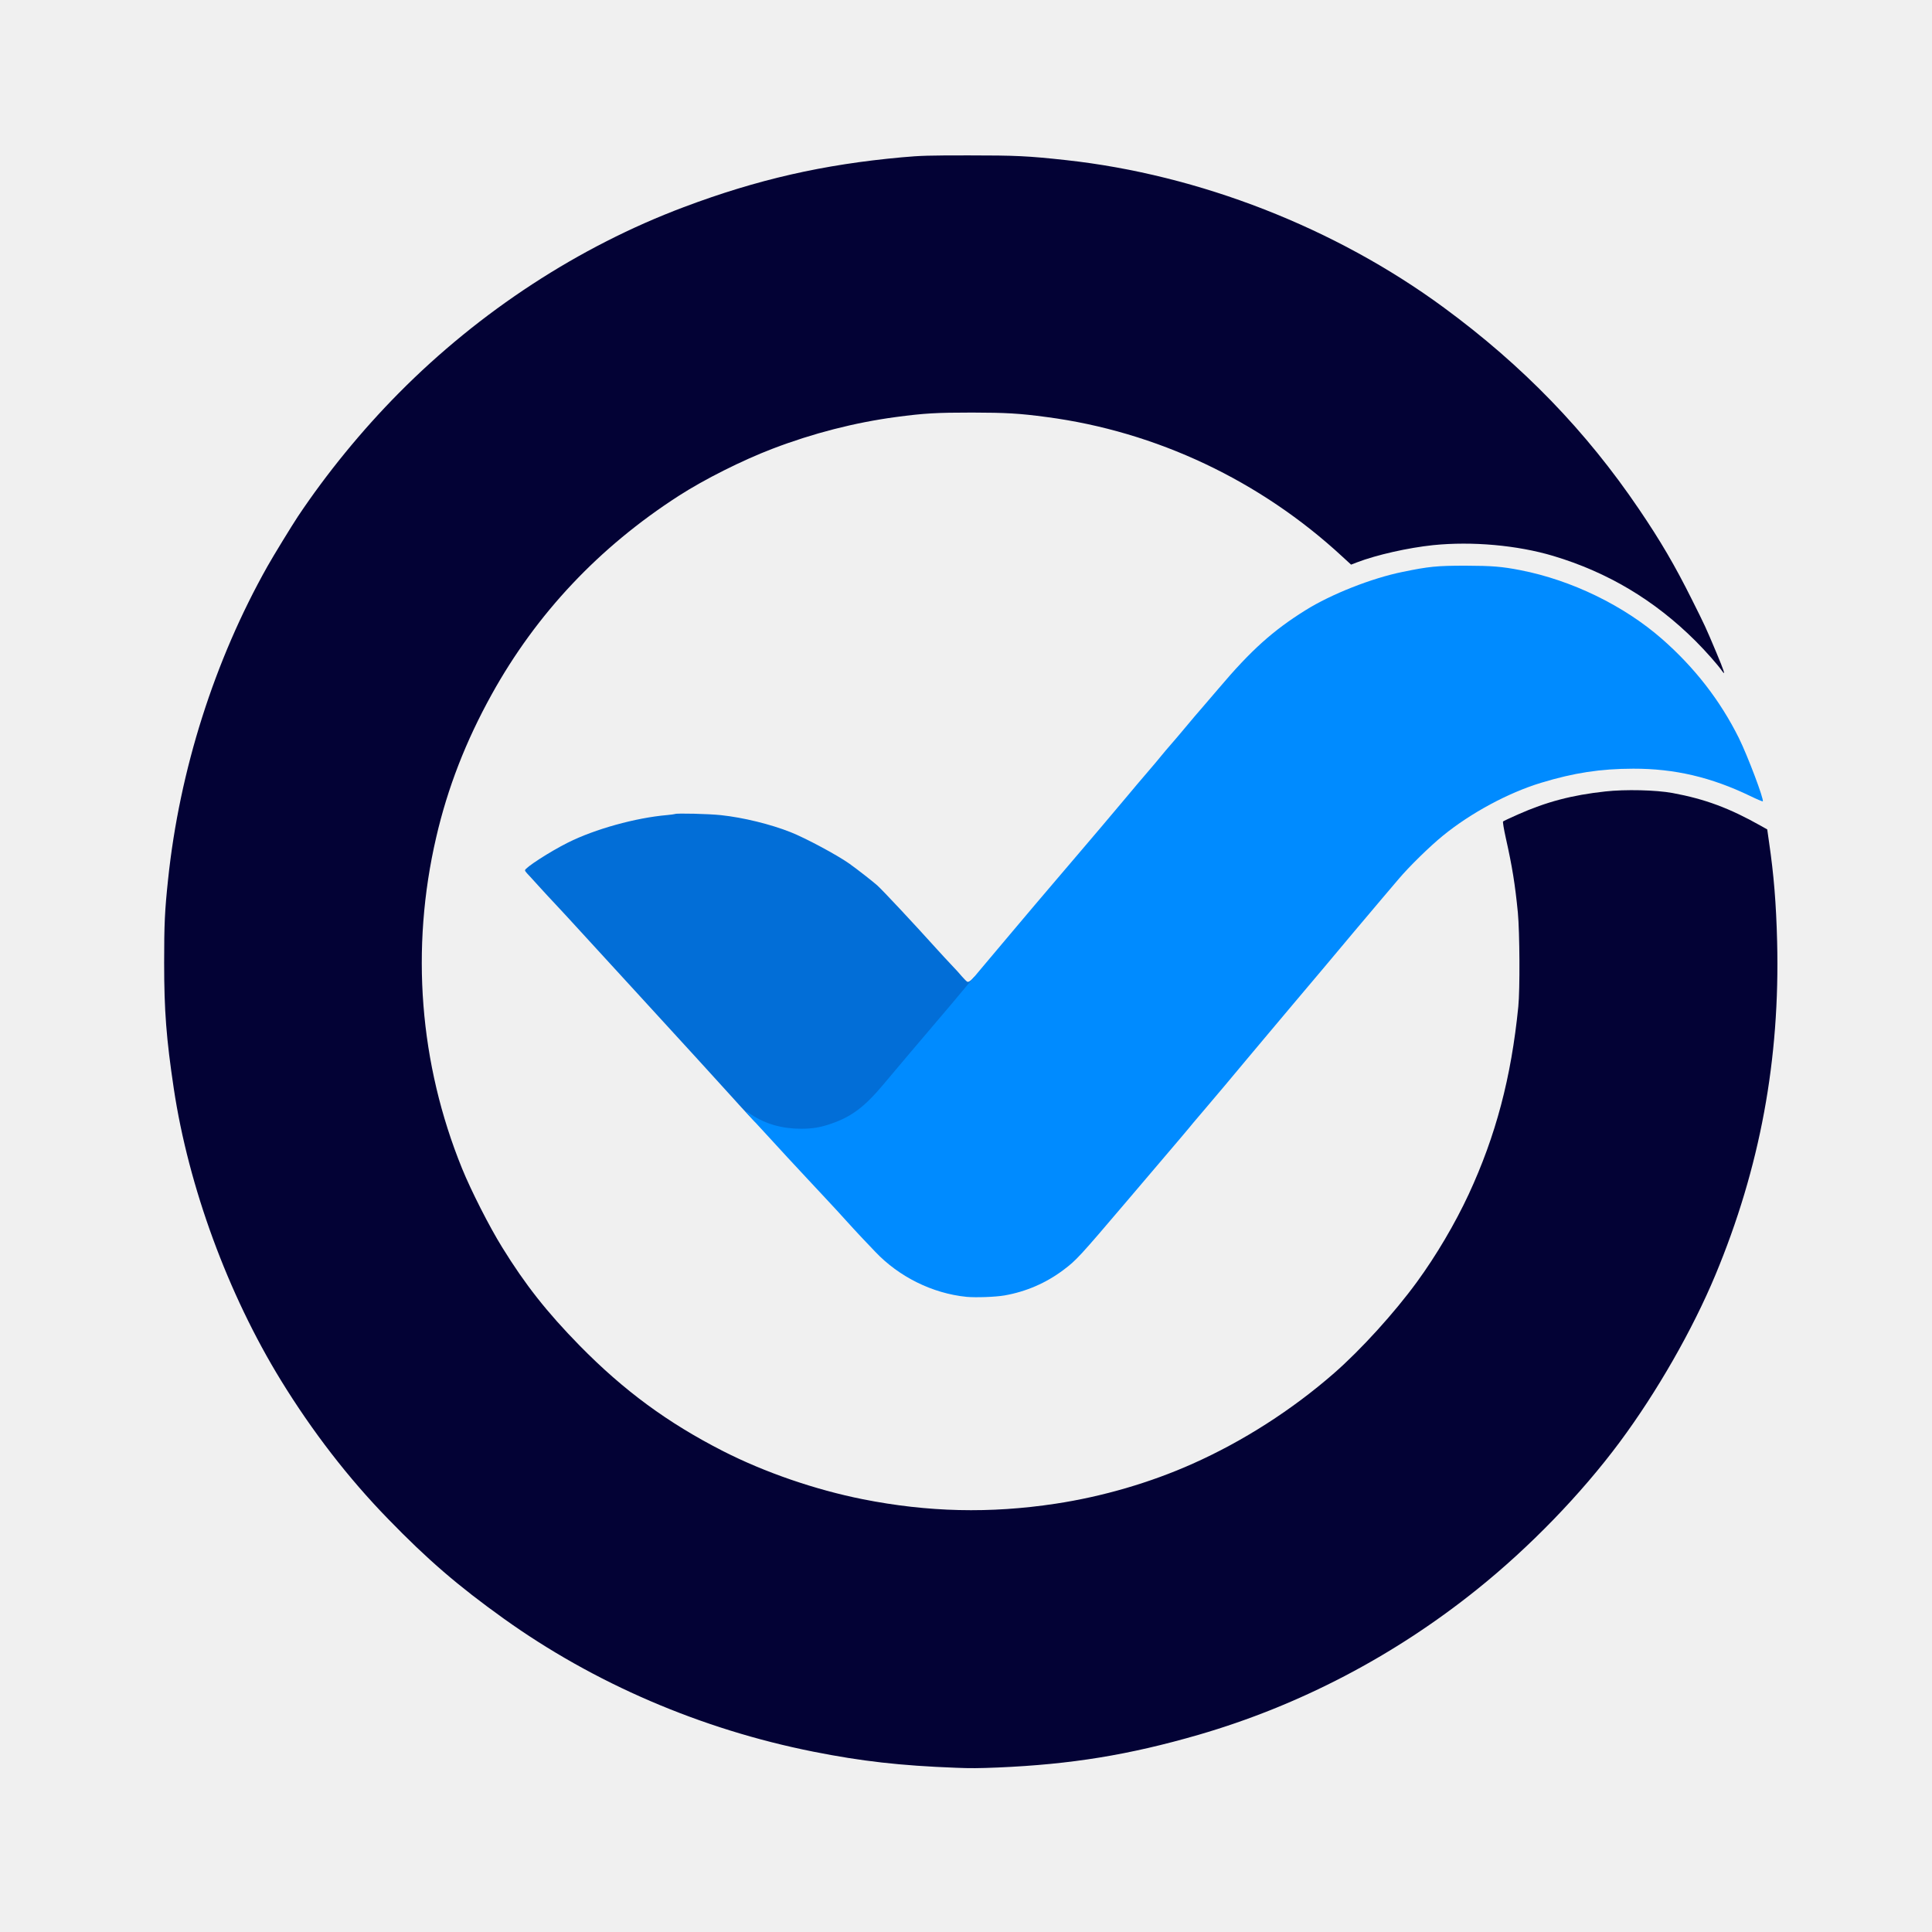
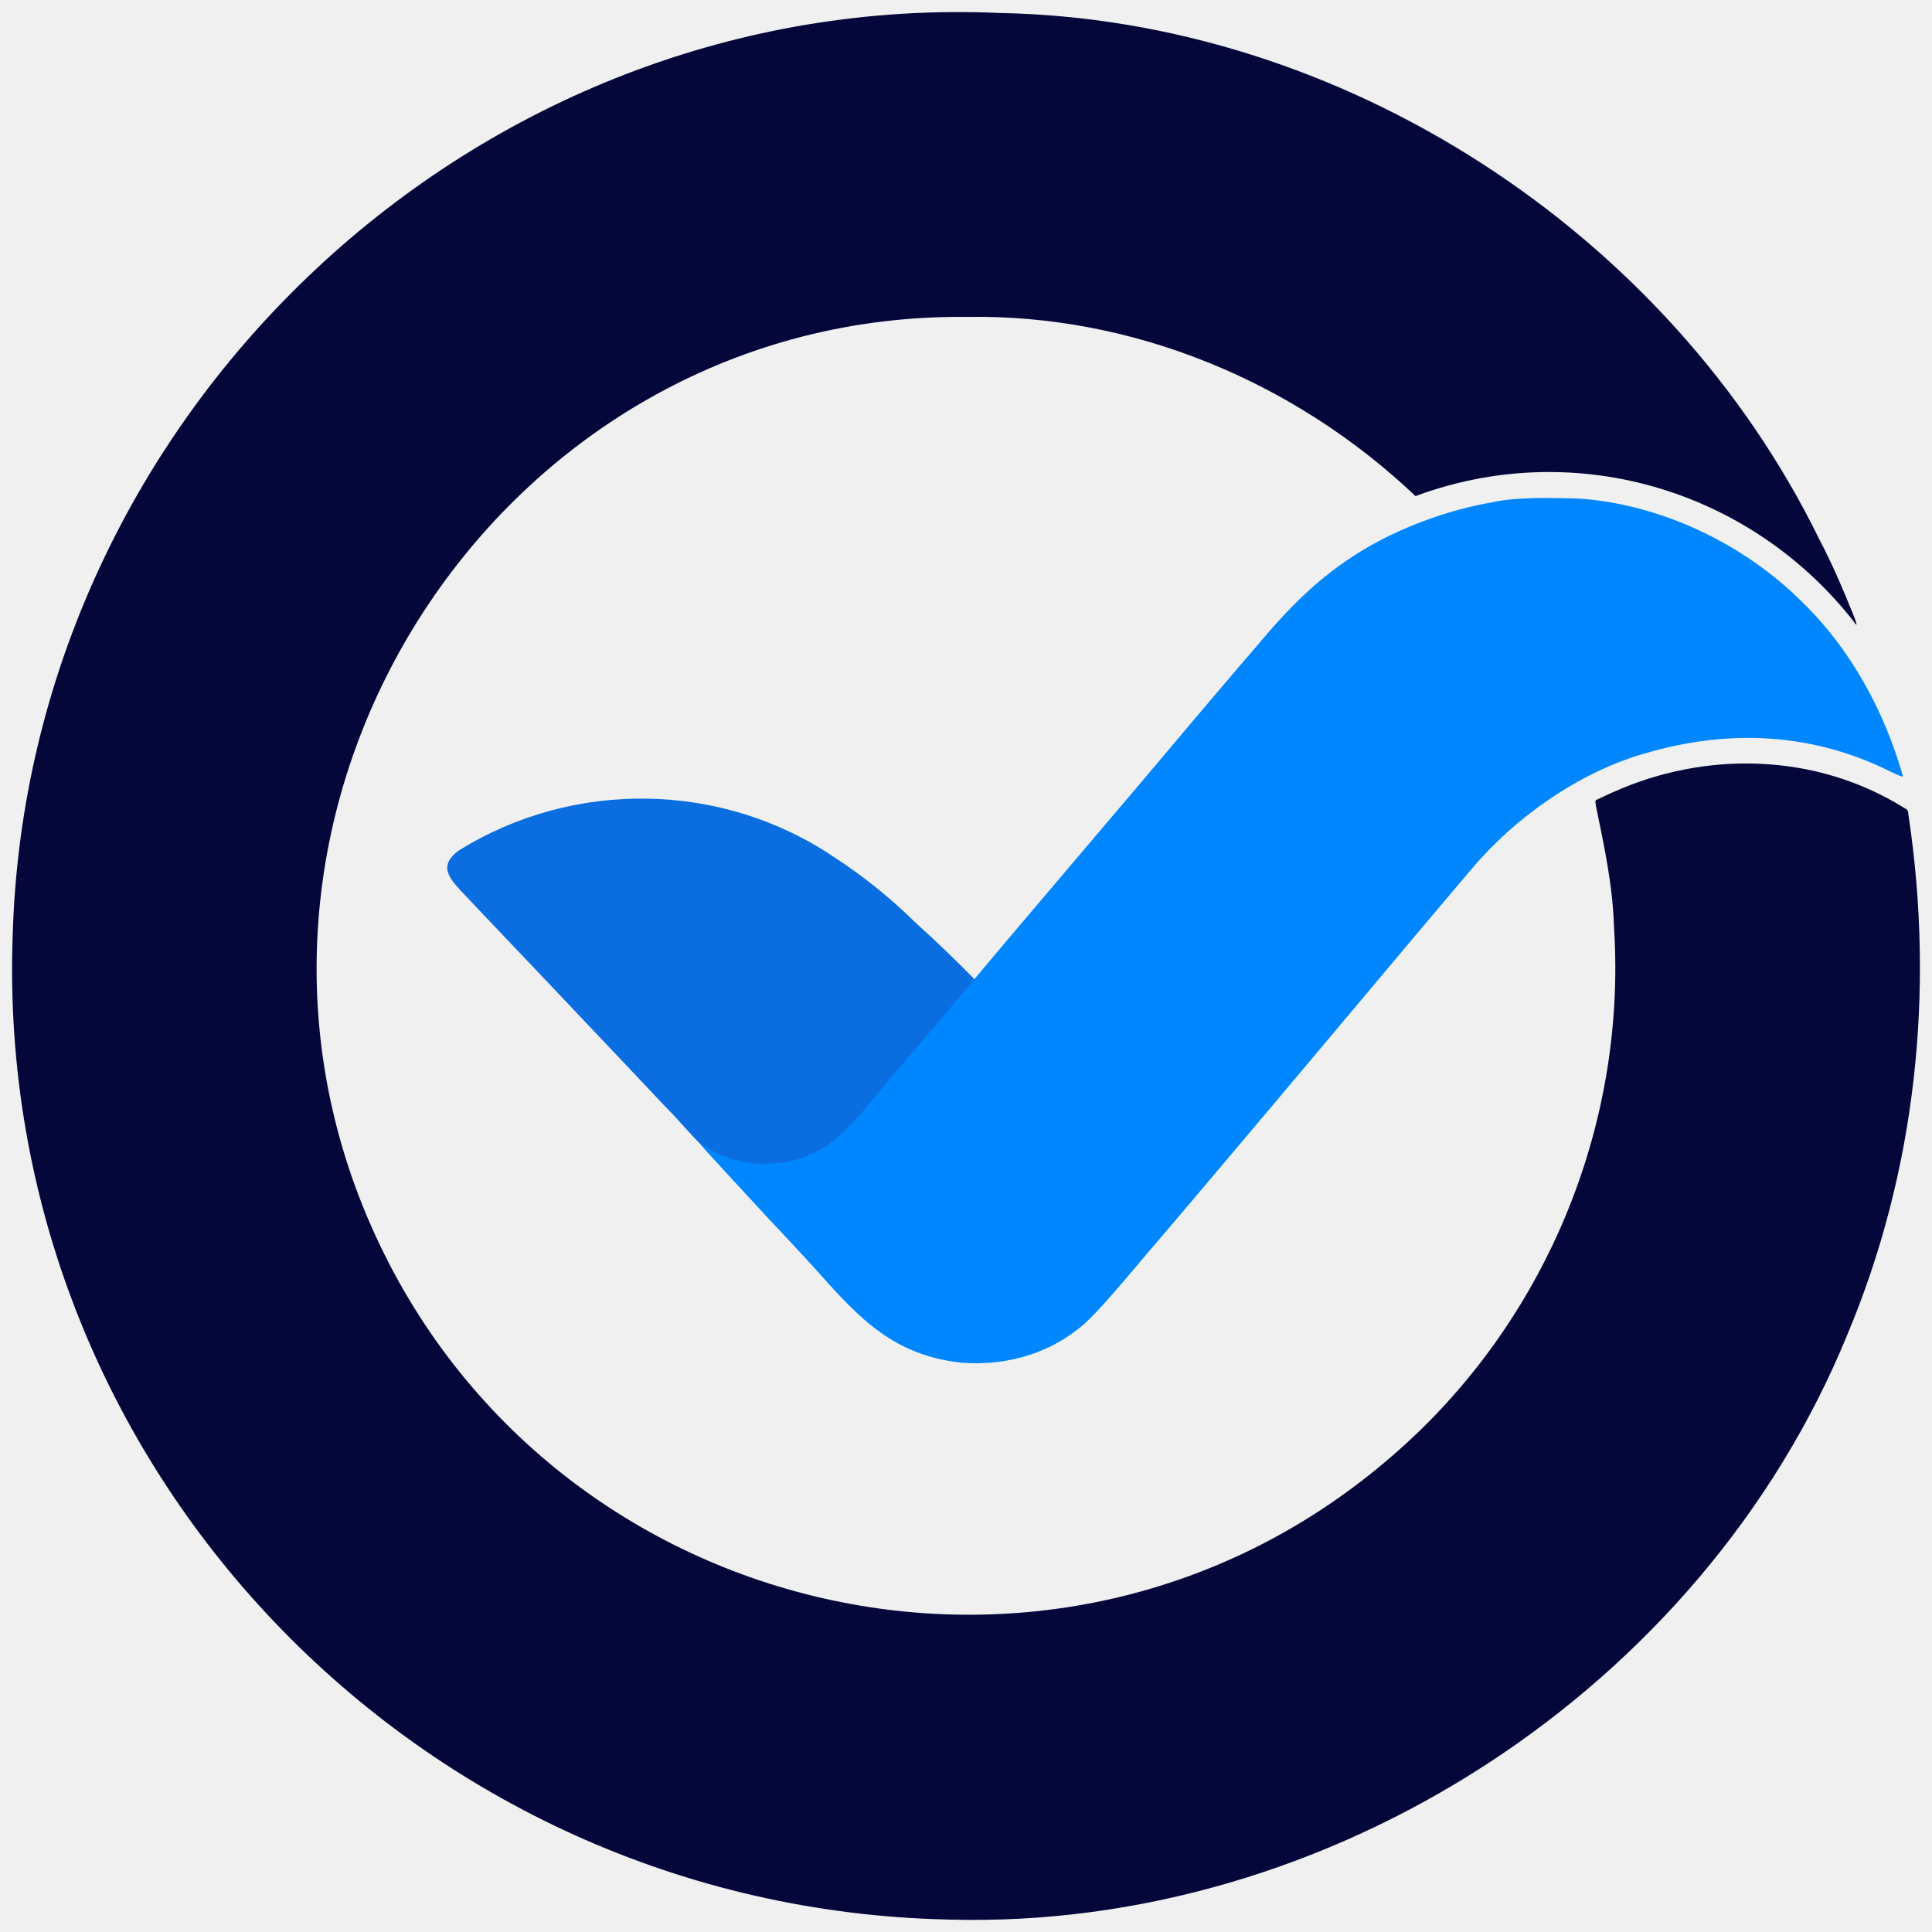
- <svg xmlns="http://www.w3.org/2000/svg" version="1.1" width="100%" height="100%" viewBox="0 0 1104 1104" preserveAspectRatio="xMidYMid meet" style="background: transparent; color-scheme: light dark;">
+ <svg xmlns="http://www.w3.org/2000/svg" viewBox="0 0 800 800" style="background: transparent; color-scheme: light dark;">
  <style>
-     .dark-element {
-       fill: #030235;
+     .theme-color {
+       fill: #05073B;
    }
    @media (prefers-color-scheme: dark) {
-       .dark-element {
+       .theme-color {
        fill: #ffffff !important;
      }
    }
  </style>
-   <g transform="translate(0, 64)">
-     <path class="dark-element" d="M546.25 946.15 c-31.75 -1.20 -53.85 -3.70 -81.50 -9.20 -64.30 -12.80 -125.30 -39.05 -177 -76.10 -26.10 -18.70 -43.50 -33.70 -66 -56.90 -22.70 -23.30 -43.25 -49.95 -61.20 -79.15 -30.30 -49.35 -52.80 -110.55 -61.25 -166.80 -4.25 -28.40 -5.50 -44.40 -5.50 -71.75 0 -22.20 0.35 -29.90 2.25 -47.75 6.55 -62.35 26.45 -125.10 56.85 -179 3.40 -6.05 13.85 -23.10 17.25 -28.25 16.45 -24.65 36.55 -49.25 57.80 -70.70 46.30 -46.75 102.85 -83.65 162.80 -106.20 42 -15.80 79.55 -24.35 124.50 -28.45 11 -1 15.55 -1.10 38.25 -1.10 26.80 0 33.80 0.30 55.70 2.70 76.20 8.35 153.85 38.65 215.90 84.30 45.05 33.10 81.25 70.50 111.50 115.20 12.30 18.15 20.40 31.95 30.30 51.80 7.55 15.10 7.65 15.30 13.90 30.15 4.30 10.25 5.35 13.40 3.45 10.75 -2.55 -3.70 -9.45 -11.50 -15.45 -17.50 -23.30 -23.20 -50.05 -39.20 -81.30 -48.55 -20.45 -6.10 -46.20 -8.40 -68.50 -6.15 -14.35 1.50 -32.35 5.55 -43.60 9.85 l-3.35 1.30 -4.85 -4.45 c-47.05 -43.60 -106.50 -71.65 -169.20 -79.90 -15.65 -2.10 -23.10 -2.50 -42.50 -2.55 -20.35 0 -27.40 0.40 -43.50 2.55 -23.60 3.15 -47.65 9.35 -70.50 18.10 -17.40 6.65 -39.10 17.55 -53.75 27 -45.45 29.30 -81.20 67.25 -106.75 113.35 -14.80 26.70 -25.20 53.40 -31.75 81.75 -14.75 63.55 -9.60 129.30 14.80 189.25 5.10 12.55 15.55 33.15 22.90 45 13.20 21.40 25.60 37.10 44.30 56.20 25.20 25.65 50.25 44.10 82 60.30 23.85 12.15 52.65 22.05 79.75 27.45 37.25 7.40 72.70 8.25 110.25 2.55 26.75 -4.05 54.05 -12 78.30 -22.85 28.75 -12.80 56.75 -30.75 80.75 -51.70 15.35 -13.40 34.60 -34.60 47.45 -52.25 10.85 -14.85 21.75 -33.30 29.50 -50 15.50 -33.45 24.30 -66.65 28.35 -107.20 1 -9.80 0.80 -42.60 -0.25 -53.75 -1.60 -16.25 -3.20 -26.20 -6.90 -42.70 -1.10 -4.95 -1.80 -9.15 -1.55 -9.40 0.20 -0.20 4 -2 8.40 -3.95 16.50 -7.30 30.85 -11.10 50.10 -13.20 11.35 -1.25 28.75 -0.85 38.35 0.90 18.55 3.45 32.35 8.55 50.55 18.80 l3.55 2 1.05 7.40 c2.70 18.45 4.05 34.85 4.60 56.65 1.70 67.30 -9.75 129.25 -35.25 190.50 -13.05 31.30 -33.35 66.80 -54.65 95.50 -22.10 29.75 -51.50 60.10 -81.55 84.20 -47.55 38.20 -101.60 66.40 -159.10 83.10 -39.90 11.55 -72.85 16.90 -114.70 18.70 -11.25 0.45 -15.45 0.50 -24 0.15z" />
-     <path fill="#026ED7" d="M446.50 581.75 c-4.60 -0.85 -7.25 -1.65 -11.10 -3.25 -1.80 -0.80 -3.40 -1.30 -3.55 -1.20 -0.20 0.20 -5.30 -5.25 -14.35 -15.30 -8.10 -8.95 -27.65 -30.40 -42.50 -46.55 -3.15 -3.45 -9 -9.80 -13 -14.20 -4 -4.35 -10.15 -11.10 -13.75 -15 -3.55 -3.85 -11 -12 -16.50 -18 -5.50 -6.05 -11.95 -13 -14.30 -15.50 -2.35 -2.45 -6.70 -7.20 -9.70 -10.50 -2.95 -3.30 -5.95 -6.50 -6.55 -7.15 -0.65 -0.65 -1.20 -1.45 -1.20 -1.80 0 -1.45 14.20 -10.65 24.60 -15.85 15.30 -7.65 38.55 -14.15 56.65 -15.70 2.20 -0.20 4.20 -0.50 4.45 -0.60 0.90 -0.55 19.40 -0.10 26.30 0.65 12.70 1.35 28.40 5.20 39.85 9.75 8.55 3.40 26.55 13.05 33.40 17.90 4.45 3.15 13.45 10.20 16.05 12.50 3.30 3 20.70 21.60 33.95 36.30 2.75 3.05 6.60 7.20 8.55 9.25 2 2.05 4.65 5 5.90 6.50 1.30 1.50 2.70 2.90 3.15 3.05 0.50 0.15 1.45 -0.35 2.50 -1.40 l1.65 -1.70 0 1.75 c0 1.10 -0.35 2 -0.85 2.40 -0.50 0.35 -2 2.10 -3.40 3.90 -2.30 3.05 -6.85 8.45 -22.25 26.50 -5.95 7.05 -11.65 13.75 -24.60 29.15 -10.55 12.50 -17.85 17.95 -29.40 21.95 -2.35 0.85 -5.90 1.80 -7.90 2.20 -4.50 0.85 -17.50 0.85 -22.10 -0.05z" />
-     <path fill="#008BFF" d="M552.25 677.05 c-19.35 -1.95 -38.55 -11.40 -52.20 -25.85 -2.05 -2.20 -5.55 -5.85 -7.80 -8.20 -2.20 -2.35 -6.15 -6.60 -8.75 -9.50 -2.60 -2.90 -4.85 -5.35 -5 -5.50 -0.15 -0.15 -3.05 -3.30 -6.50 -7 -3.45 -3.70 -7.85 -8.45 -9.80 -10.50 -4.40 -4.65 -19.75 -21.25 -24.40 -26.40 -1.90 -2.10 -5.35 -5.85 -7.65 -8.30 -2.25 -2.45 -4.05 -4.55 -3.95 -4.65 0.10 -0.10 1.55 0.75 3.25 1.85 8 5.30 17.50 8 28.40 8 6.40 0 11.15 -0.80 17.15 -2.90 11.55 -4 18.85 -9.45 29.40 -21.95 13.05 -15.50 18.65 -22.15 24.60 -29.10 13.20 -15.50 19.50 -22.95 22.30 -26.40 1.65 -2 6.35 -7.60 10.45 -12.45 4.15 -4.90 11.20 -13.30 15.75 -18.70 4.55 -5.40 10.65 -12.60 13.55 -16.05 2.95 -3.40 7.55 -8.85 10.25 -12.05 2.75 -3.20 9.25 -10.85 14.45 -16.95 9.05 -10.60 17.25 -20.25 28.75 -33.95 2.85 -3.45 7.80 -9.30 11 -13 3.20 -3.70 6.80 -8 8 -9.50 1.20 -1.50 3.70 -4.45 5.50 -6.50 1.80 -2.05 5.65 -6.55 8.50 -10 2.85 -3.45 7.45 -8.85 10.25 -12.05 2.75 -3.15 6.70 -7.75 8.75 -10.20 18.30 -21.65 30.95 -33 49.50 -44.55 14.70 -9.20 37.80 -18.30 55.50 -21.90 15.05 -3.10 19.65 -3.55 36 -3.55 15 0.05 20.75 0.50 31.25 2.55 29.30 5.70 59.20 20.25 81 39.35 18.65 16.35 33.20 35.10 43.90 56.60 5 10.10 14.50 35.25 13.65 36.15 -0.20 0.15 -3.40 -1.20 -7.20 -3.05 -22.30 -10.75 -43.20 -15.65 -66.85 -15.60 -18.85 0.05 -33.80 2.35 -52.60 8.05 -18.75 5.70 -40.15 17.20 -56.15 30.25 -7.60 6.20 -19.45 17.80 -25.45 24.95 -2.65 3.15 -6.85 8.10 -9.35 11 -2.45 2.90 -9.65 11.40 -16 18.95 -11.45 13.70 -22.50 26.85 -35.20 41.85 -3.70 4.35 -9.65 11.45 -13.20 15.70 -3.55 4.25 -9.35 11.15 -12.80 15.25 -3.45 4.15 -9.20 11 -12.75 15.25 -3.55 4.25 -8.50 10.10 -11 13 -2.50 2.90 -5.55 6.50 -6.80 8 -2.45 3.05 -5.70 6.90 -38.15 45 -27.10 31.85 -28.80 33.70 -36.15 39.20 -9.90 7.45 -21.35 12.40 -33.65 14.55 -5.20 0.90 -16.35 1.30 -21.75 0.80z" />
+   <g transform="translate(5, 5)">
+     <path class="theme-color" d="M387.57 789.84C168.14 785.08-7.39 602.13.24 382.68 6.29 165.95 192.3-9.32 408.98.38c141.86 2.59 277 90.76 339.2 217.62 5.41 10.28 10.01 21.06 14.41 31.97.44 1.14.93 2.46 1.07 3.05q.09.26.1.5c.04.61-.76-.57-1.63-1.73l-1.4-1.77c-43.32-53.18-114.96-73.59-179.6-49.6-49.9-47.34-116.94-75.42-185.9-74.19-189.15-1.97-320.2 194.11-249.87 368.56 69.14 171.02 286.72 224.47 426.46 102.77 62.37-54 96.7-135.29 91.54-218.05-.57-17.97-3.88-32.98-7.5-50.72-.2-1.26-.3-1.99-.18-2.25s.71-.47 1.8-1.01c1.65-.8 3.68-1.71 5.41-2.48 38.3-17.25 83.93-16.3 120.38 6.36.55.33 1.44.76 1.6 1.17.38.7.25 1.43.49 2.6 10.75 72.37 3.07 146.71-25.49 214.64-60 146.55-213.87 246.56-372.11 242.03z" style="stroke:none;fill-rule:nonzero;fill-opacity:1" />
+     <path d="M305.75 480.28c-15.55-2.03-24.59-16.53-34.82-26.59-11.16-11.87-22.8-24.14-33.98-35.92-17-18.07-34.08-35.85-51.2-53.99-2.32-2.63-5.33-5.62-5.57-9.24-.07-2.93 2.02-5.3 4.56-7.21 47.62-29.81 109.26-28.72 155.55 2.53a214 214 0 0 1 34 27.37 538 538 0 0 1 25 24.04c4.92 4.82 2.82 9.91-1.26 14.52-7.02 8.2-13.93 15.98-20.96 24.02-20.02 22.66-35.2 46.48-71.15 40.5z" style="stroke:none;fill-rule:nonzero;fill:#0B6EE0;fill-opacity:1" />
+     <path d="M392.68 559.22c-27.26-3.13-41.4-17.74-58.71-37.27-7.29-8.1-14.85-16.03-22.22-23.94a6638 6638 0 0 1-24.6-26.72 65 65 0 0 1-2.1-2.5q-.24-.38.6.1c12.53 8.93 30.84 10.72 45.32 3.88 8.3-3.18 16.96-11.97 23.94-20.76 15.61-18.73 24.4-28.5 37.68-44.56 31.65-37.84 63.39-74.65 95.83-113.3 8.7-10.22 17.18-20.33 26.1-30.61 14.93-17.88 26.99-29.83 44.1-40.33 15.23-9.4 35.76-17.07 54.06-20.17 9.94-2.28 23.71-1.93 36.1-1.6 34.14 2.35 68.44 18.81 92.49 42.87 20.14 19.55 33.91 45.08 41.57 71.63.09.64.23.83-1.15.29q-1.8-.73-3.56-1.56c-32.6-16.41-67.68-17.96-102.53-7.53-26.54 7.6-53.24 26.25-71.14 47.59-7.81 9.23-14.89 17.5-22.79 26.94-25.15 29.88-52.24 62.26-77.82 92.49-6.84 8.1-21.5 25.5-30 35.39-9.4 10.81-25.65 31.19-32.94 36.12-13.4 10.57-31.06 15-47.96 13.58z" style="stroke:none;fill-rule:nonzero;fill:#0087FF;fill-opacity:1" />
  </g>
</svg>
